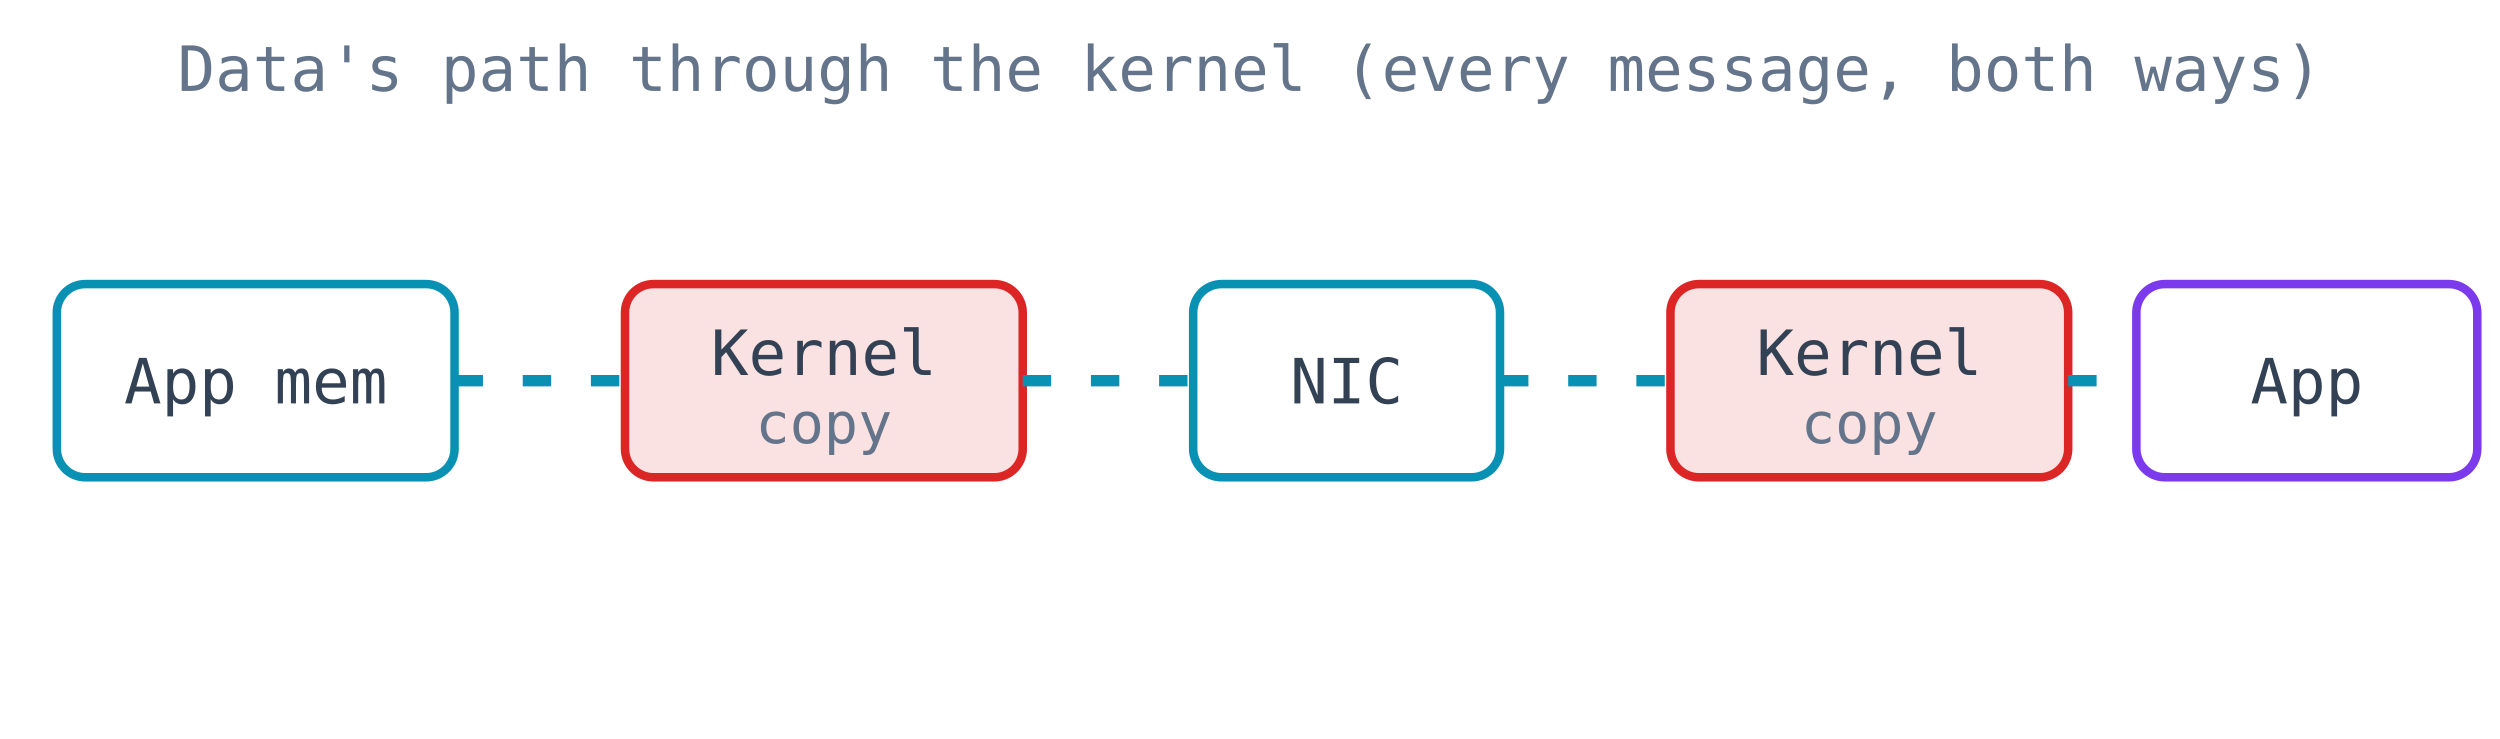
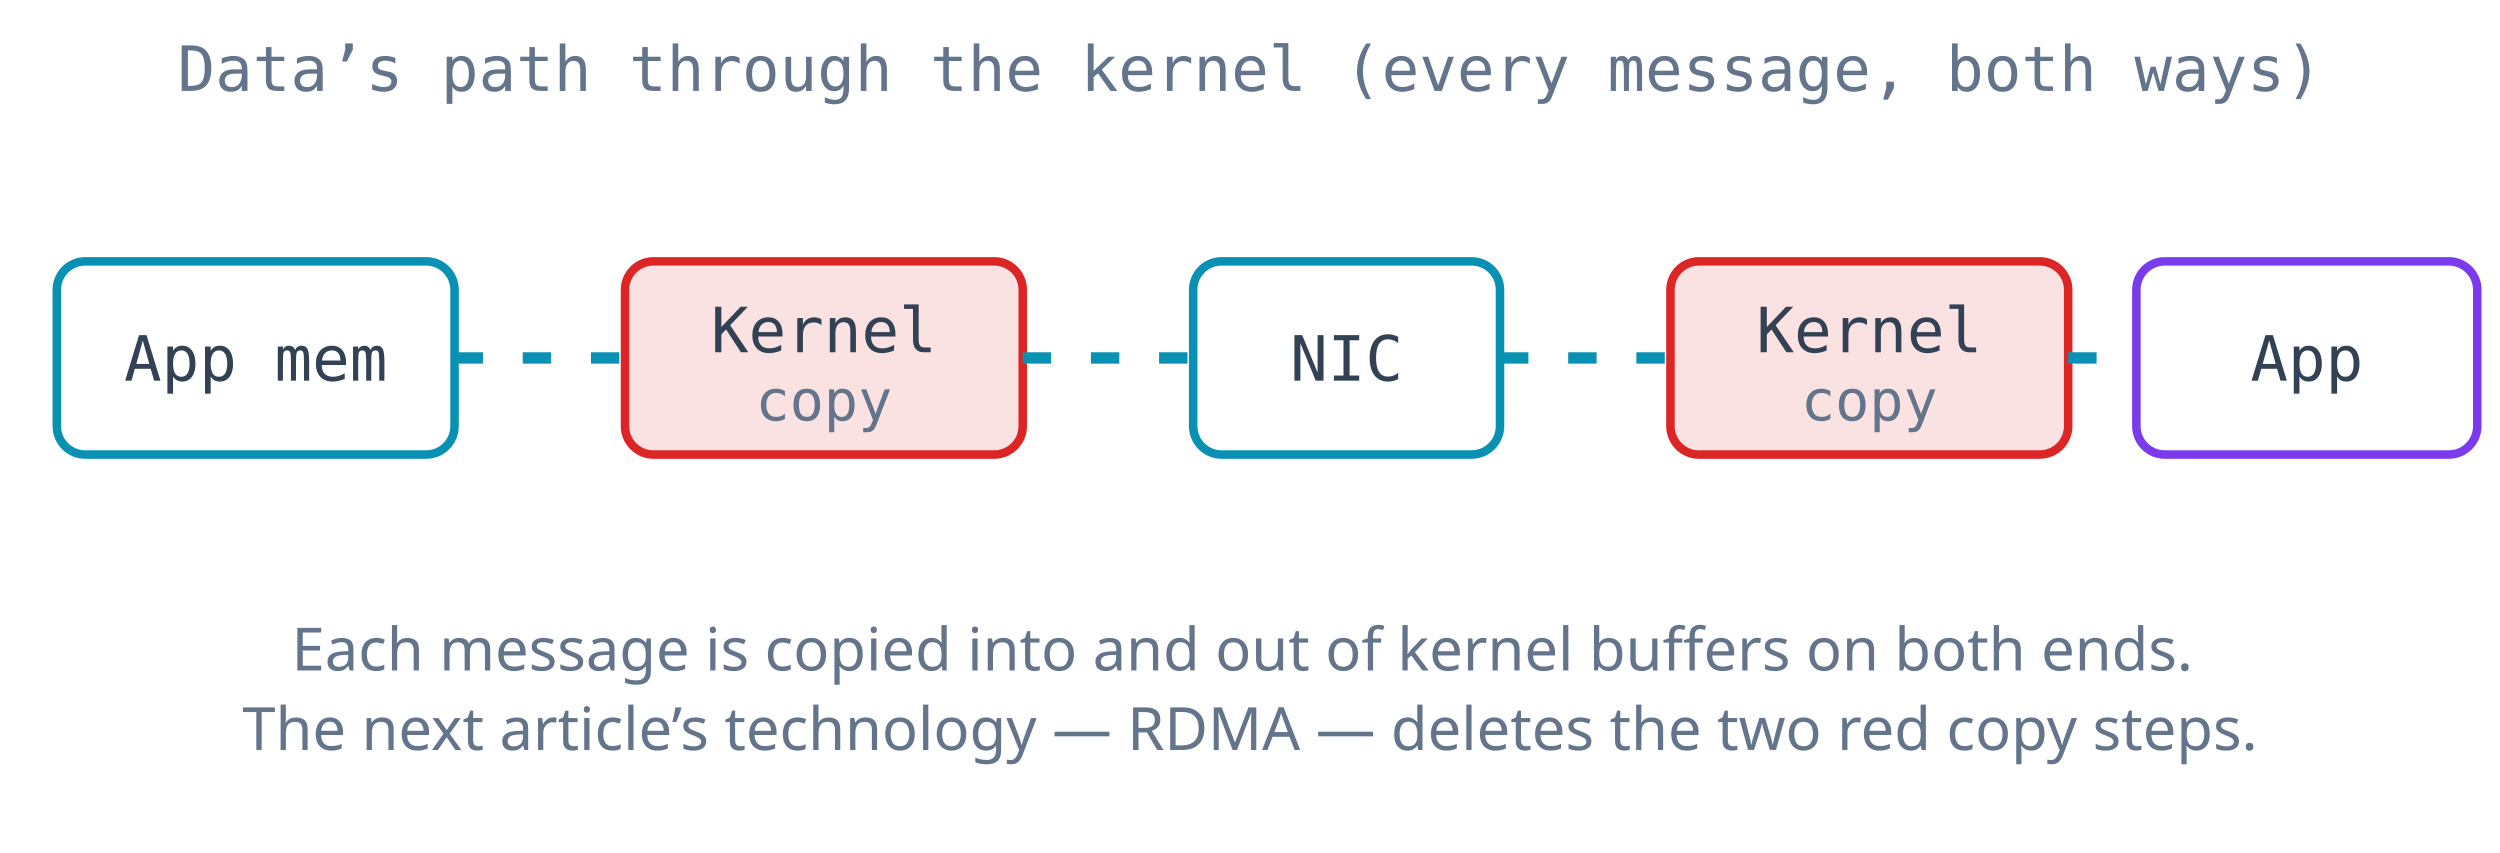
- <svg xmlns="http://www.w3.org/2000/svg" viewBox="0 0 440 130" font-family="monospace">
-   <text x="220" y="16" fill="#64748b" font-size="11" text-anchor="middle">Data's path through the kernel (every message, both ways)</text>
-   <rect x="10" y="50" width="70" height="34" rx="5" fill="none" stroke="#0891b2" stroke-width="1.5" />
-   <text x="45" y="71" fill="#334155" font-size="11" text-anchor="middle">App mem</text>
-   <rect x="110" y="50" width="70" height="34" rx="5" fill="#dc262622" stroke="#dc2626" stroke-width="1.5" />
-   <text x="145" y="66" fill="#334155" font-size="11" text-anchor="middle">Kernel</text>
-   <text x="145" y="78" fill="#64748b" font-size="10" text-anchor="middle">copy</text>
-   <rect x="210" y="50" width="54" height="34" rx="5" fill="none" stroke="#0891b2" stroke-width="1.5" />
-   <text x="237" y="71" fill="#334155" font-size="11" text-anchor="middle">NIC</text>
-   <rect x="294" y="50" width="70" height="34" rx="5" fill="#dc262622" stroke="#dc2626" stroke-width="1.5" />
-   <text x="329" y="66" fill="#334155" font-size="11" text-anchor="middle">Kernel</text>
-   <text x="329" y="78" fill="#64748b" font-size="10" text-anchor="middle">copy</text>
-   <rect x="376" y="50" width="60" height="34" rx="5" fill="none" stroke="#7c3aed" stroke-width="1.5" />
-   <text x="406" y="71" fill="#334155" font-size="11" text-anchor="middle">App</text>
-   <path d="M80,67 L110,67" stroke="#0891b2" stroke-width="2" fill="none" stroke-dasharray="5 7">
+ <svg xmlns="http://www.w3.org/2000/svg" viewBox="0 0 440 150" font-family="monospace">
+   <text x="220" y="16" fill="#64748b" font-size="11" text-anchor="middle">Data’s path through the kernel (every message, both ways)</text>
+   <rect x="10" y="46" width="70" height="34" rx="5" fill="none" stroke="#0891b2" stroke-width="1.5" />
+   <text x="45" y="67" fill="#334155" font-size="11" text-anchor="middle">App mem</text>
+   <rect x="110" y="46" width="70" height="34" rx="5" fill="#dc262622" stroke="#dc2626" stroke-width="1.5" />
+   <text x="145" y="62" fill="#334155" font-size="11" text-anchor="middle">Kernel</text>
+   <text x="145" y="74" fill="#64748b" font-size="10" text-anchor="middle">copy</text>
+   <rect x="210" y="46" width="54" height="34" rx="5" fill="none" stroke="#0891b2" stroke-width="1.5" />
+   <text x="237" y="67" fill="#334155" font-size="11" text-anchor="middle">NIC</text>
+   <rect x="294" y="46" width="70" height="34" rx="5" fill="#dc262622" stroke="#dc2626" stroke-width="1.5" />
+   <text x="329" y="62" fill="#334155" font-size="11" text-anchor="middle">Kernel</text>
+   <text x="329" y="74" fill="#64748b" font-size="10" text-anchor="middle">copy</text>
+   <rect x="376" y="46" width="60" height="34" rx="5" fill="none" stroke="#7c3aed" stroke-width="1.5" />
+   <text x="406" y="67" fill="#334155" font-size="11" text-anchor="middle">App</text>
+   <path d="M80,63 L110,63" stroke="#0891b2" stroke-width="2" fill="none" stroke-dasharray="5 7">
    <animate attributeName="stroke-dashoffset" from="0" to="-24" dur="1.1s" repeatCount="indefinite" />
  </path>
-   <path d="M180,67 L210,67" stroke="#0891b2" stroke-width="2" fill="none" stroke-dasharray="5 7">
+   <path d="M180,63 L210,63" stroke="#0891b2" stroke-width="2" fill="none" stroke-dasharray="5 7">
    <animate attributeName="stroke-dashoffset" from="0" to="-24" dur="1.1s" repeatCount="indefinite" />
  </path>
-   <path d="M264,67 L294,67" stroke="#0891b2" stroke-width="2" fill="none" stroke-dasharray="5 7">
+   <path d="M264,63 L294,63" stroke="#0891b2" stroke-width="2" fill="none" stroke-dasharray="5 7">
    <animate attributeName="stroke-dashoffset" from="0" to="-24" dur="1.1s" repeatCount="indefinite" />
  </path>
-   <path d="M364,67 L376,67" stroke="#0891b2" stroke-width="2" fill="none" stroke-dasharray="5 7">
+   <path d="M364,63 L376,63" stroke="#0891b2" stroke-width="2" fill="none" stroke-dasharray="5 7">
    <animate attributeName="stroke-dashoffset" from="0" to="-24" dur="1.1s" repeatCount="indefinite" />
  </path>
+   <text x="220.0" y="118" fill="#64748b" font-size="10.5" font-family="sans-serif" text-anchor="middle">
+     <tspan x="220.0" dy="0">Each message is copied into and out of kernel buffers on both ends.</tspan>
+     <tspan x="220.0" dy="14">The next article’s technology — RDMA — deletes the two red copy steps.</tspan>
+   </text>
</svg>
